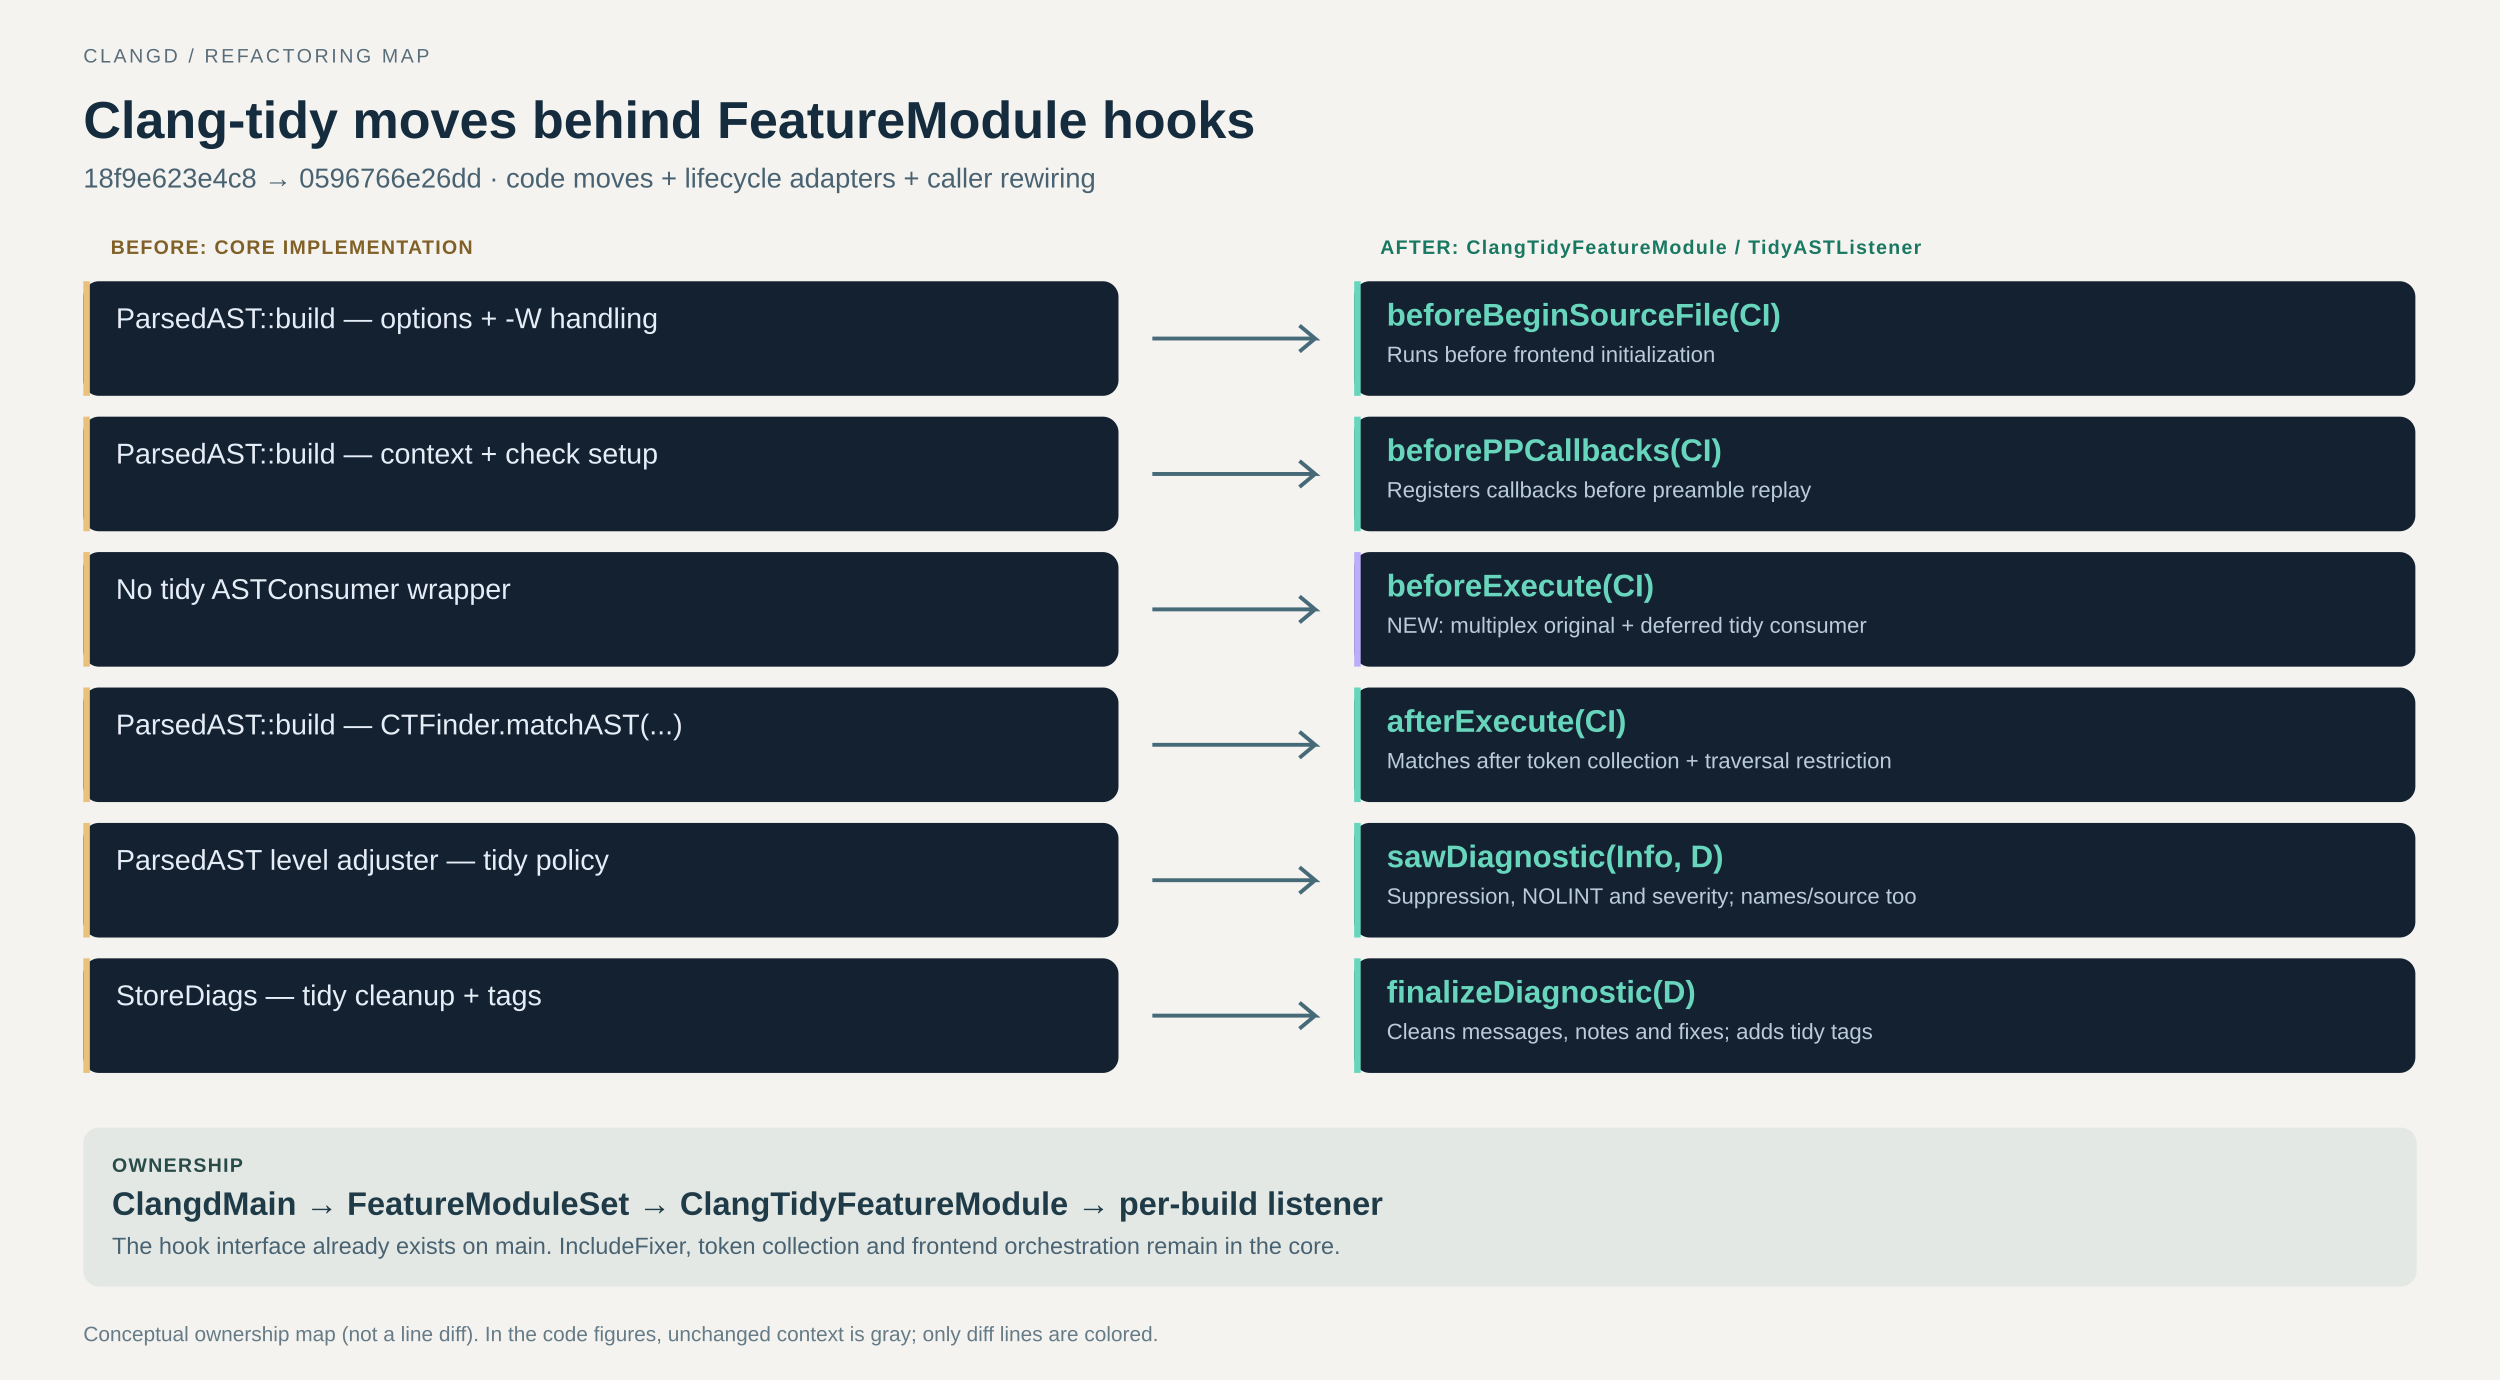
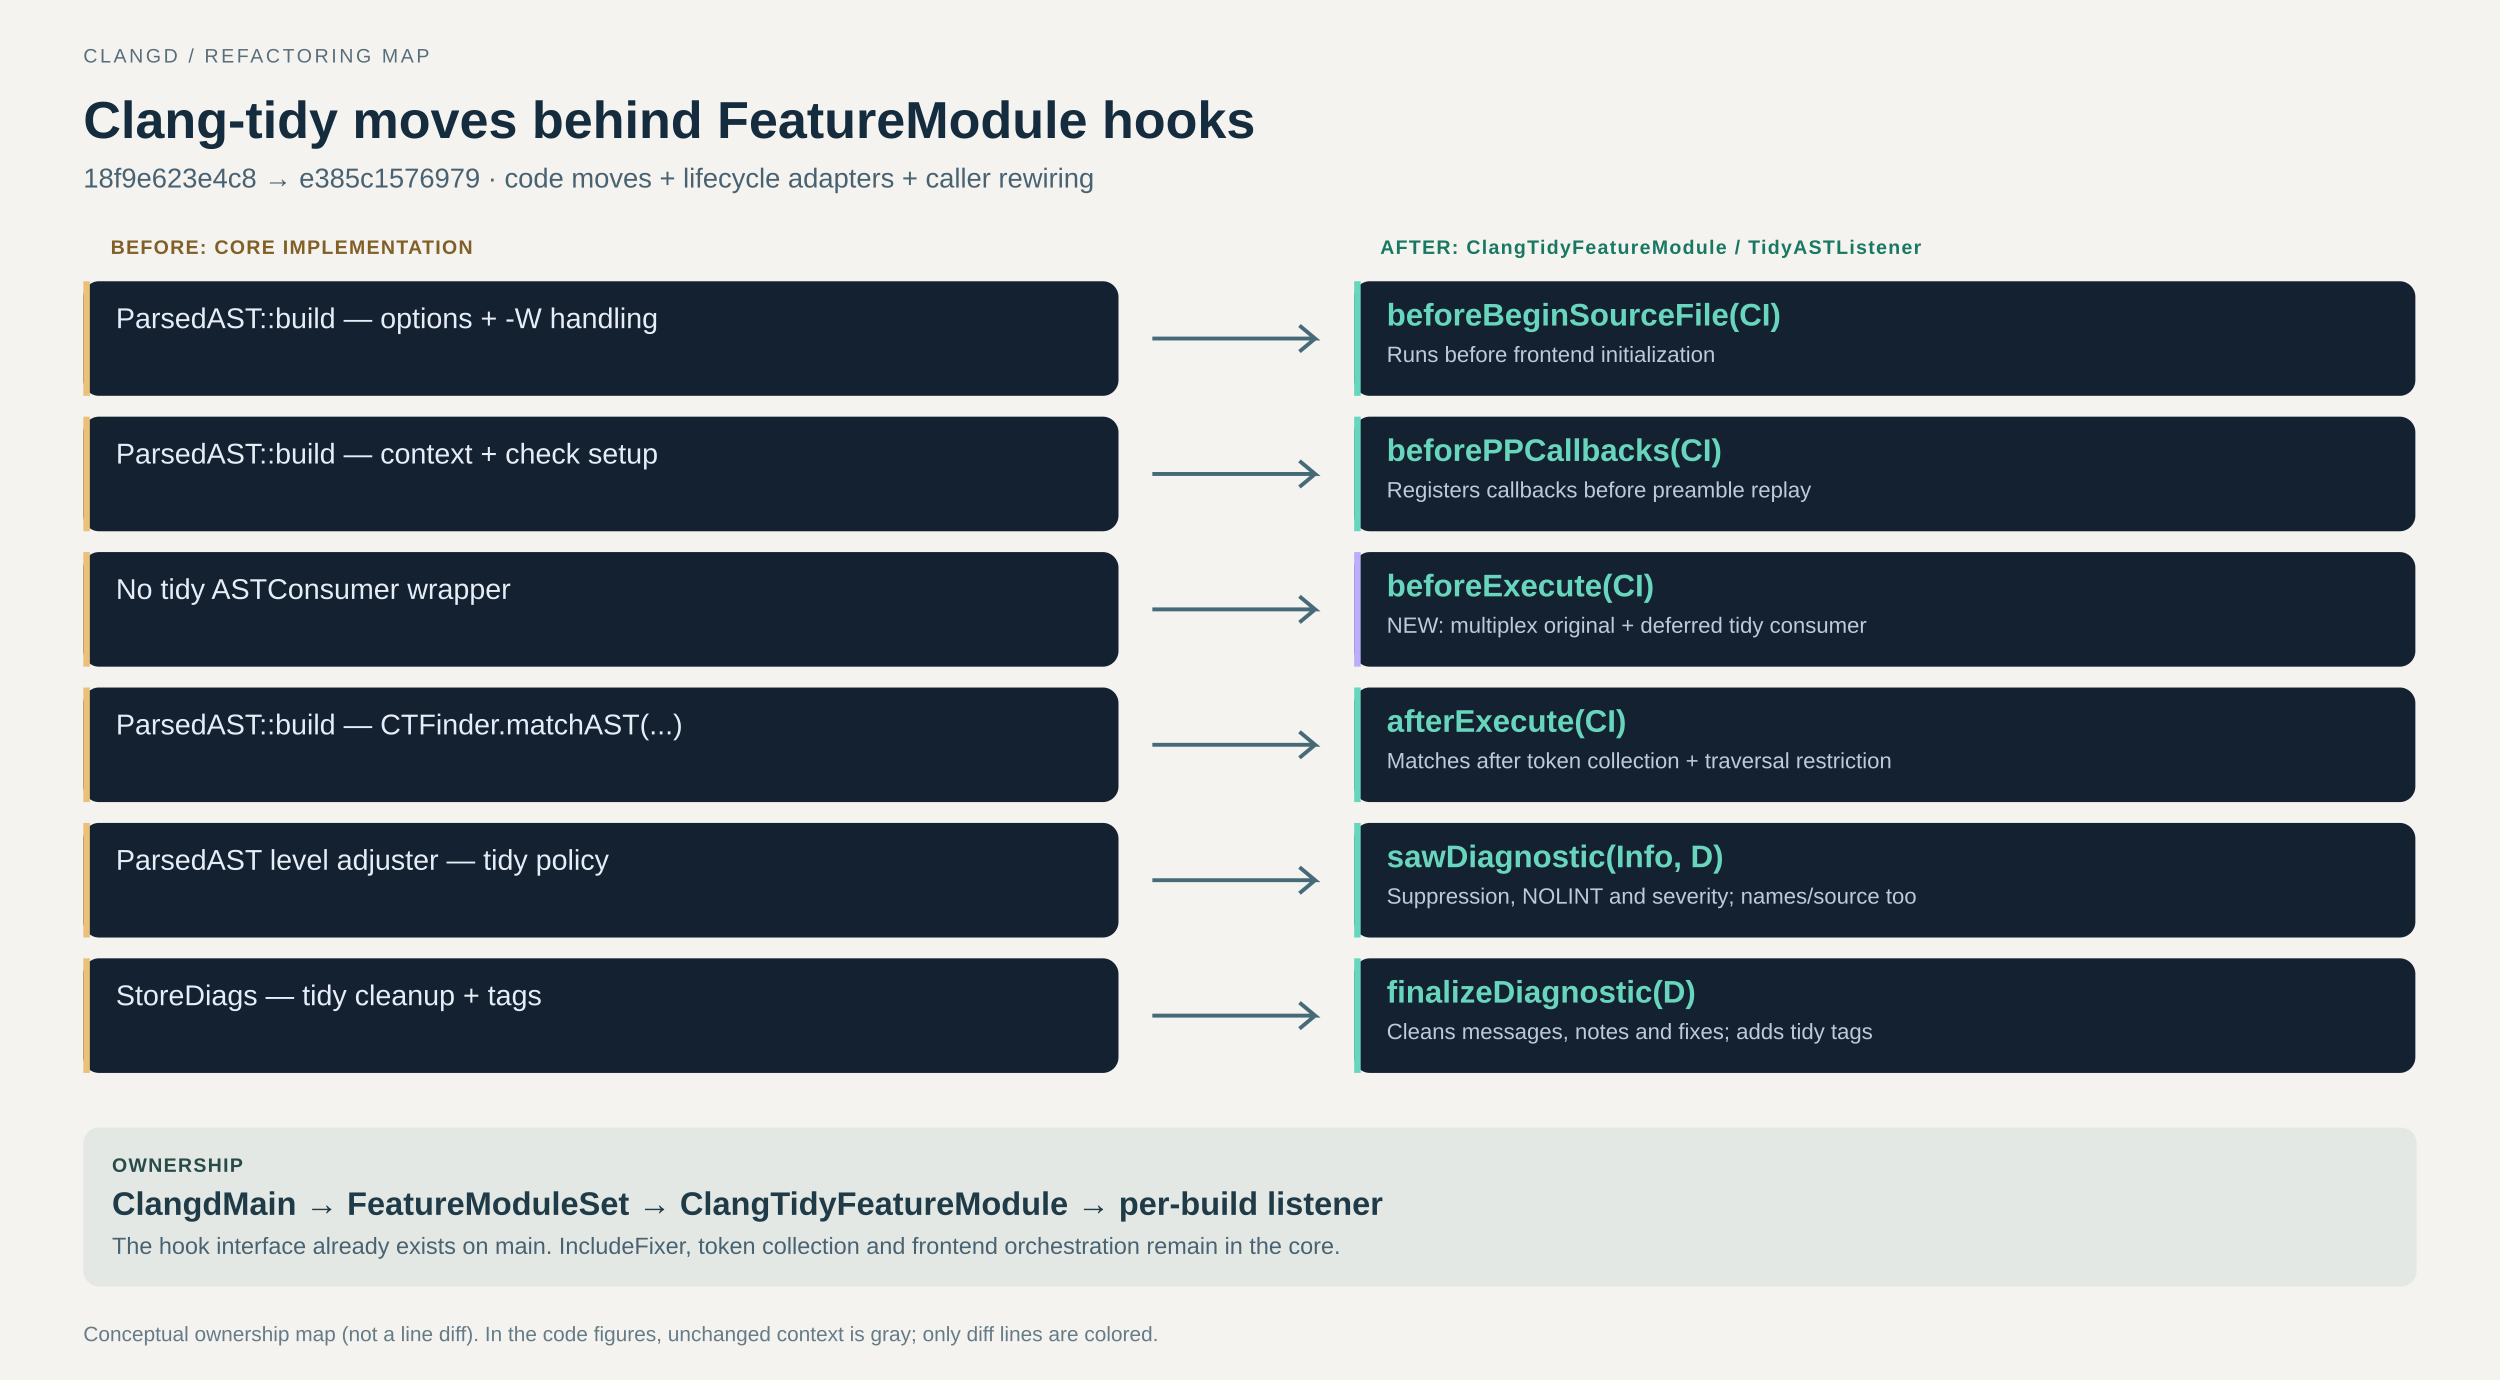
<svg xmlns="http://www.w3.org/2000/svg" width="1920" height="1060" viewBox="0 0 1920 1060">
  <rect x="0" y="0" width="1920" height="1060" rx="0" fill="#f4f3ef" />
  <text x="64" y="48" font-family="Arial,Helvetica,sans-serif" font-size="15" fill="#586d7a" letter-spacing="2">CLANGD / REFACTORING MAP</text>
  <text x="64" y="106" font-family="Arial,Helvetica,sans-serif" font-size="40" fill="#142c3e" font-weight="700">Clang-tidy moves behind FeatureModule hooks</text>
-   <text x="64" y="144" font-family="Arial,Helvetica,sans-serif" font-size="21" fill="#496272">18f9e623e4c8  →  0596766e26dd   ·   code moves + lifecycle adapters + caller rewiring</text>
+   <text x="64" y="144" font-family="Arial,Helvetica,sans-serif" font-size="21" fill="#496272">18f9e623e4c8  →  e385c1576979   ·   code moves + lifecycle adapters + caller rewiring</text>
  <text x="85" y="195" font-family="Arial,Helvetica,sans-serif" font-size="15" fill="#816027" font-weight="700" letter-spacing="1">BEFORE: CORE IMPLEMENTATION</text>
  <text x="1060" y="195" font-family="Arial,Helvetica,sans-serif" font-size="15" fill="#187862" font-weight="700" letter-spacing="1">AFTER: ClangTidyFeatureModule / TidyASTListener</text>
  <rect x="64" y="216" width="795" height="88" rx="12" fill="#142131" />
  <rect x="1040" y="216" width="815" height="88" rx="12" fill="#142131" />
  <rect x="64" y="216" width="5" height="88" rx="0" fill="#eac17a" />
  <rect x="1040" y="216" width="5" height="88" rx="0" fill="#68d6bd" />
  <text x="89" y="252" font-family="Arial,Helvetica,sans-serif" font-size="22" fill="#e5edf7">ParsedAST::build — options + -W handling</text>
  <text x="1065" y="250" font-family="Arial,Helvetica,sans-serif" font-size="24" fill="#68d6bd" font-weight="700">beforeBeginSourceFile(CI)</text>
  <text x="1065" y="278" font-family="Arial,Helvetica,sans-serif" font-size="17" fill="#bccbd9">Runs before frontend initialization</text>
  <path d="M 885 260 H 1010 l -12 -10 m 12 10 l -12 10" fill="none" stroke="#466a78" stroke-width="3" />
  <rect x="64" y="320" width="795" height="88" rx="12" fill="#142131" />
  <rect x="1040" y="320" width="815" height="88" rx="12" fill="#142131" />
  <rect x="64" y="320" width="5" height="88" rx="0" fill="#eac17a" />
  <rect x="1040" y="320" width="5" height="88" rx="0" fill="#68d6bd" />
  <text x="89" y="356" font-family="Arial,Helvetica,sans-serif" font-size="22" fill="#e5edf7">ParsedAST::build — context + check setup</text>
  <text x="1065" y="354" font-family="Arial,Helvetica,sans-serif" font-size="24" fill="#68d6bd" font-weight="700">beforePPCallbacks(CI)</text>
  <text x="1065" y="382" font-family="Arial,Helvetica,sans-serif" font-size="17" fill="#bccbd9">Registers callbacks before preamble replay</text>
  <path d="M 885 364 H 1010 l -12 -10 m 12 10 l -12 10" fill="none" stroke="#466a78" stroke-width="3" />
  <rect x="64" y="424" width="795" height="88" rx="12" fill="#142131" />
  <rect x="1040" y="424" width="815" height="88" rx="12" fill="#142131" />
  <rect x="64" y="424" width="5" height="88" rx="0" fill="#eac17a" />
  <rect x="1040" y="424" width="5" height="88" rx="0" fill="#bdadfa" />
  <text x="89" y="460" font-family="Arial,Helvetica,sans-serif" font-size="22" fill="#e5edf7">No tidy ASTConsumer wrapper</text>
  <text x="1065" y="458" font-family="Arial,Helvetica,sans-serif" font-size="24" fill="#68d6bd" font-weight="700">beforeExecute(CI)</text>
  <text x="1065" y="486" font-family="Arial,Helvetica,sans-serif" font-size="17" fill="#bccbd9">NEW: multiplex original + deferred tidy consumer</text>
  <path d="M 885 468 H 1010 l -12 -10 m 12 10 l -12 10" fill="none" stroke="#466a78" stroke-width="3" />
  <rect x="64" y="528" width="795" height="88" rx="12" fill="#142131" />
  <rect x="1040" y="528" width="815" height="88" rx="12" fill="#142131" />
  <rect x="64" y="528" width="5" height="88" rx="0" fill="#eac17a" />
  <rect x="1040" y="528" width="5" height="88" rx="0" fill="#68d6bd" />
  <text x="89" y="564" font-family="Arial,Helvetica,sans-serif" font-size="22" fill="#e5edf7">ParsedAST::build — CTFinder.matchAST(...)</text>
  <text x="1065" y="562" font-family="Arial,Helvetica,sans-serif" font-size="24" fill="#68d6bd" font-weight="700">afterExecute(CI)</text>
  <text x="1065" y="590" font-family="Arial,Helvetica,sans-serif" font-size="17" fill="#bccbd9">Matches after token collection + traversal restriction</text>
  <path d="M 885 572 H 1010 l -12 -10 m 12 10 l -12 10" fill="none" stroke="#466a78" stroke-width="3" />
  <rect x="64" y="632" width="795" height="88" rx="12" fill="#142131" />
  <rect x="1040" y="632" width="815" height="88" rx="12" fill="#142131" />
  <rect x="64" y="632" width="5" height="88" rx="0" fill="#eac17a" />
  <rect x="1040" y="632" width="5" height="88" rx="0" fill="#68d6bd" />
  <text x="89" y="668" font-family="Arial,Helvetica,sans-serif" font-size="22" fill="#e5edf7">ParsedAST level adjuster — tidy policy</text>
  <text x="1065" y="666" font-family="Arial,Helvetica,sans-serif" font-size="24" fill="#68d6bd" font-weight="700">sawDiagnostic(Info, D)</text>
  <text x="1065" y="694" font-family="Arial,Helvetica,sans-serif" font-size="17" fill="#bccbd9">Suppression, NOLINT and severity; names/source too</text>
  <path d="M 885 676 H 1010 l -12 -10 m 12 10 l -12 10" fill="none" stroke="#466a78" stroke-width="3" />
  <rect x="64" y="736" width="795" height="88" rx="12" fill="#142131" />
  <rect x="1040" y="736" width="815" height="88" rx="12" fill="#142131" />
  <rect x="64" y="736" width="5" height="88" rx="0" fill="#eac17a" />
  <rect x="1040" y="736" width="5" height="88" rx="0" fill="#68d6bd" />
  <text x="89" y="772" font-family="Arial,Helvetica,sans-serif" font-size="22" fill="#e5edf7">StoreDiags — tidy cleanup + tags</text>
  <text x="1065" y="770" font-family="Arial,Helvetica,sans-serif" font-size="24" fill="#68d6bd" font-weight="700">finalizeDiagnostic(D)</text>
  <text x="1065" y="798" font-family="Arial,Helvetica,sans-serif" font-size="17" fill="#bccbd9">Cleans messages, notes and fixes; adds tidy tags</text>
  <path d="M 885 780 H 1010 l -12 -10 m 12 10 l -12 10" fill="none" stroke="#466a78" stroke-width="3" />
  <rect x="64" y="866" width="1792" height="122" rx="12" fill="#e3e8e5" />
  <text x="86" y="900" font-family="Arial,Helvetica,sans-serif" font-size="15" fill="#294b48" font-weight="700" letter-spacing="1">OWNERSHIP</text>
  <text x="86" y="933" font-family="Arial,Helvetica,sans-serif" font-size="25" fill="#203b48" font-weight="600">ClangdMain → FeatureModuleSet → ClangTidyFeatureModule → per-build listener</text>
  <text x="86" y="963" font-family="Arial,Helvetica,sans-serif" font-size="18" fill="#496272">The hook interface already exists on main. IncludeFixer, token collection and frontend orchestration remain in the core.</text>
  <text x="64" y="1030" font-family="Arial,Helvetica,sans-serif" font-size="16" fill="#657b87">Conceptual ownership map (not a line diff). In the code figures, unchanged context is gray; only diff lines are colored.</text>
</svg>
